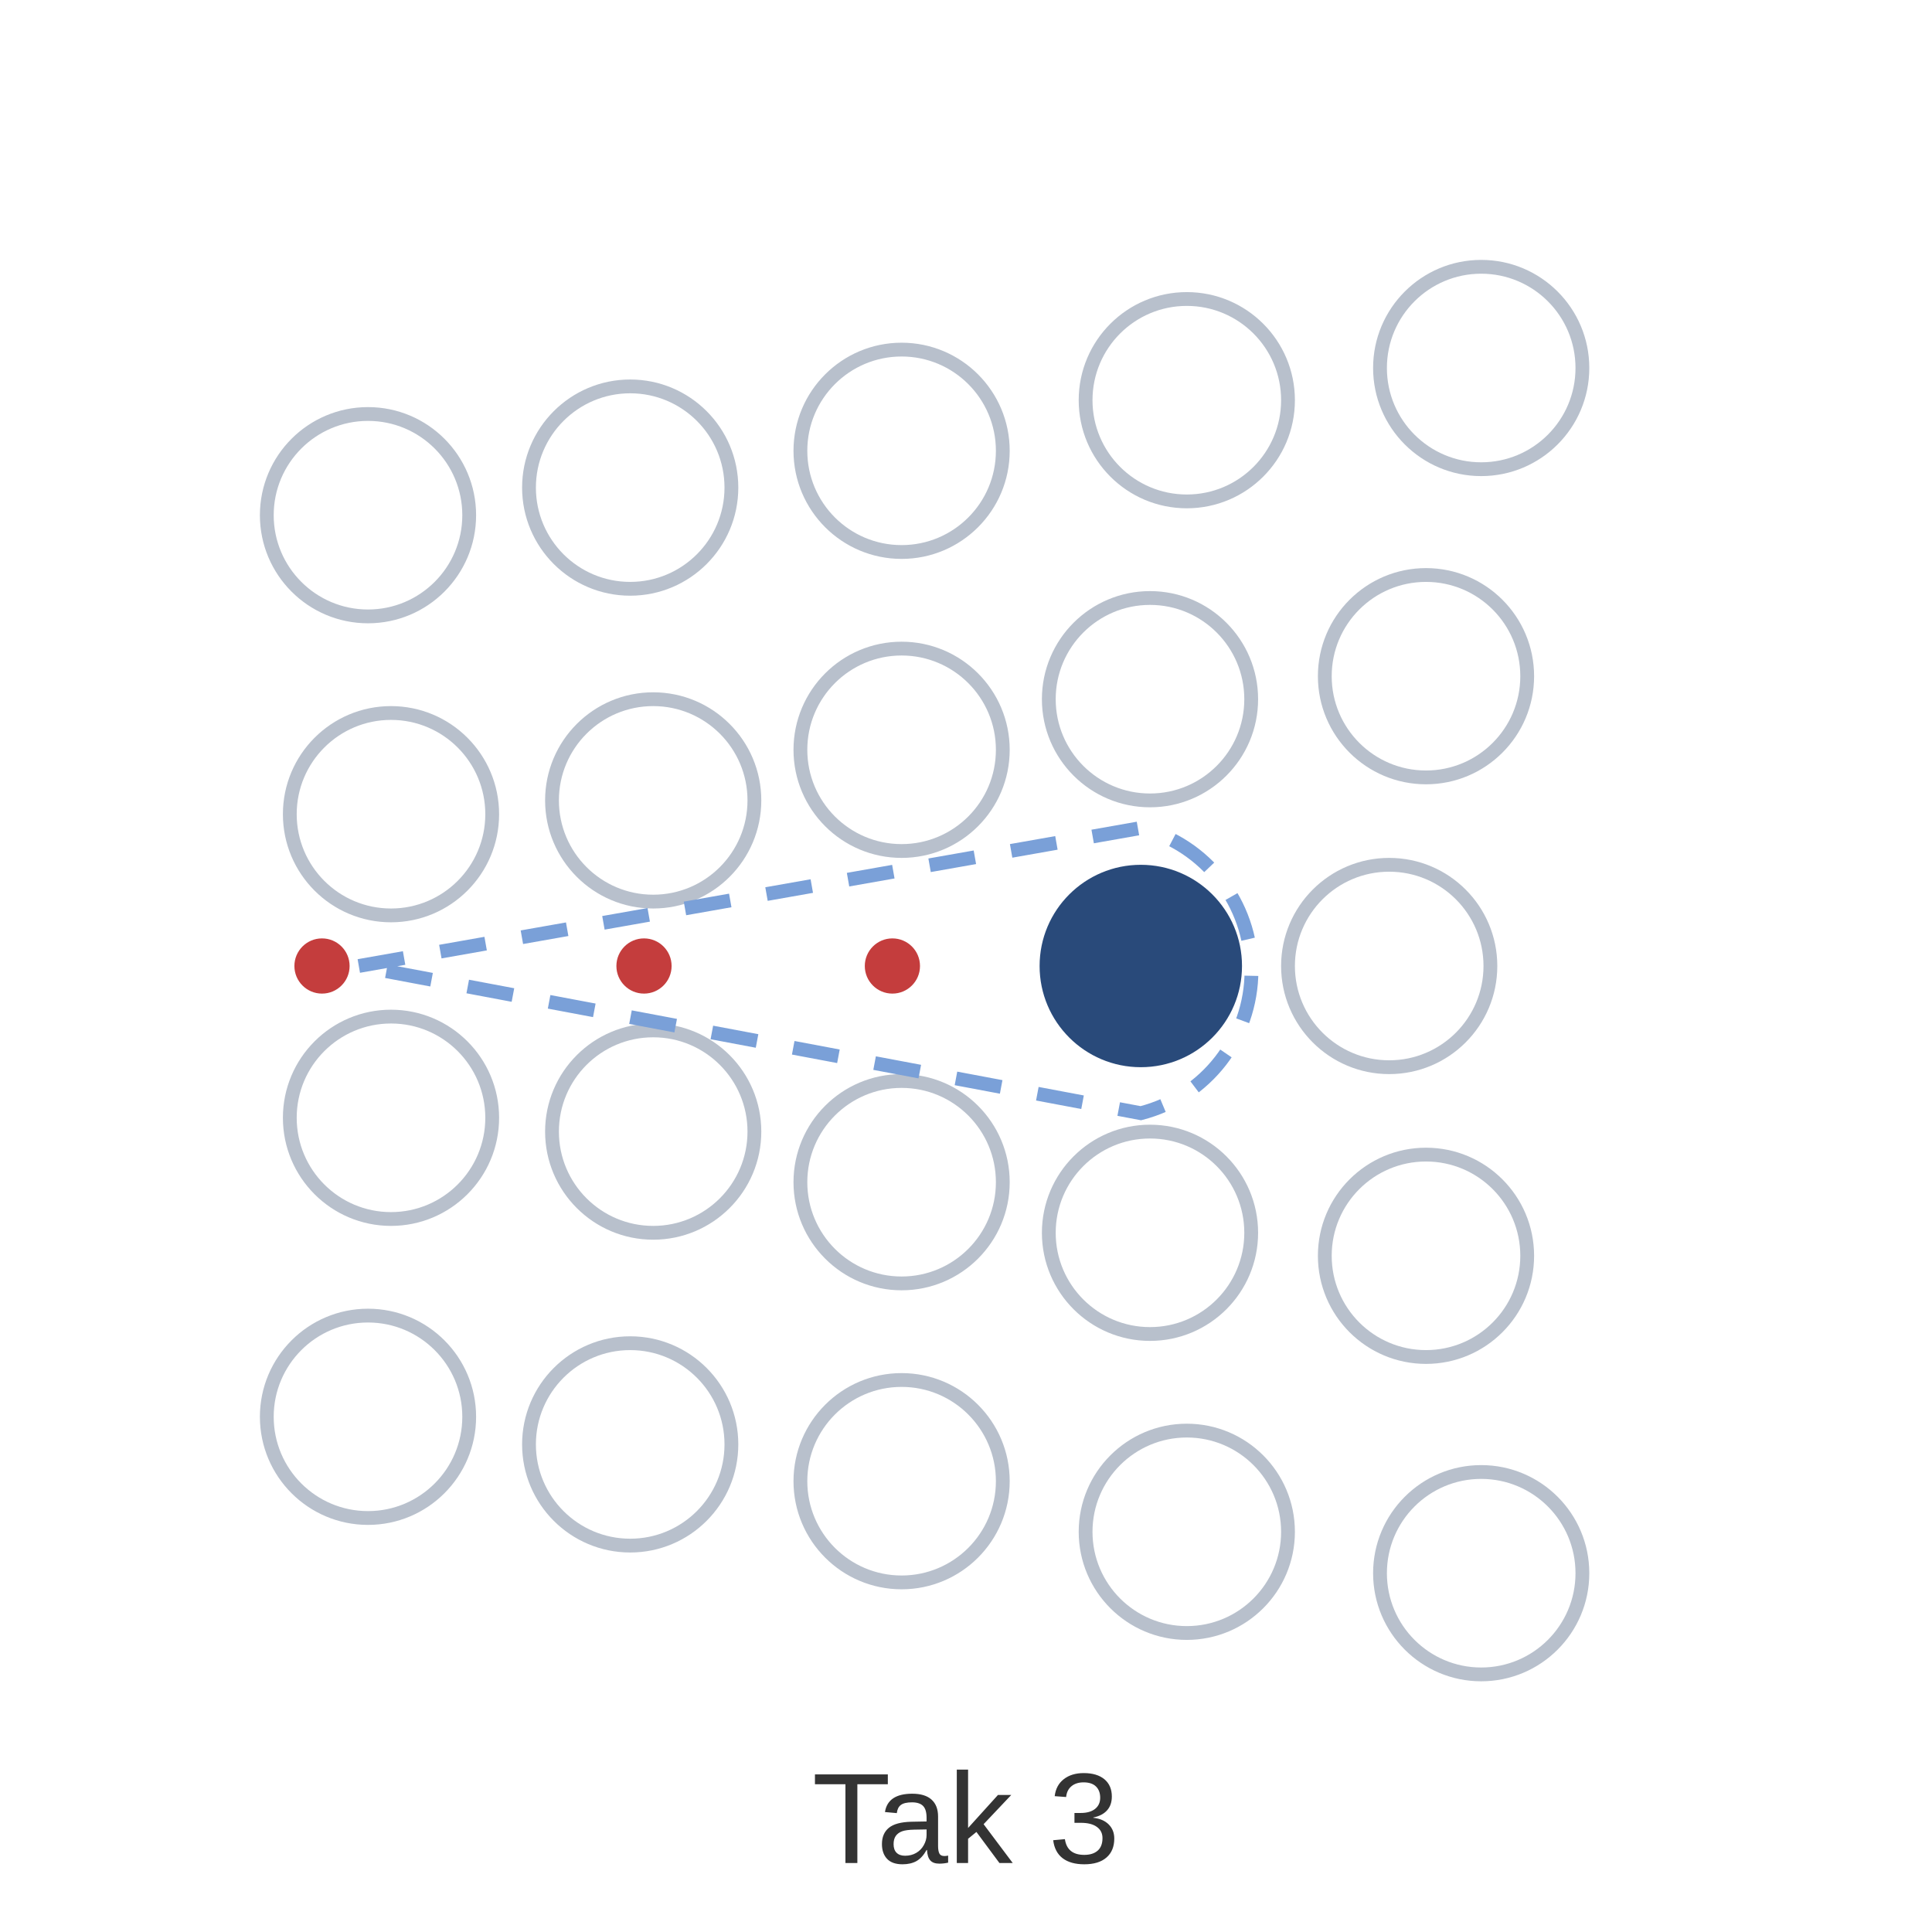
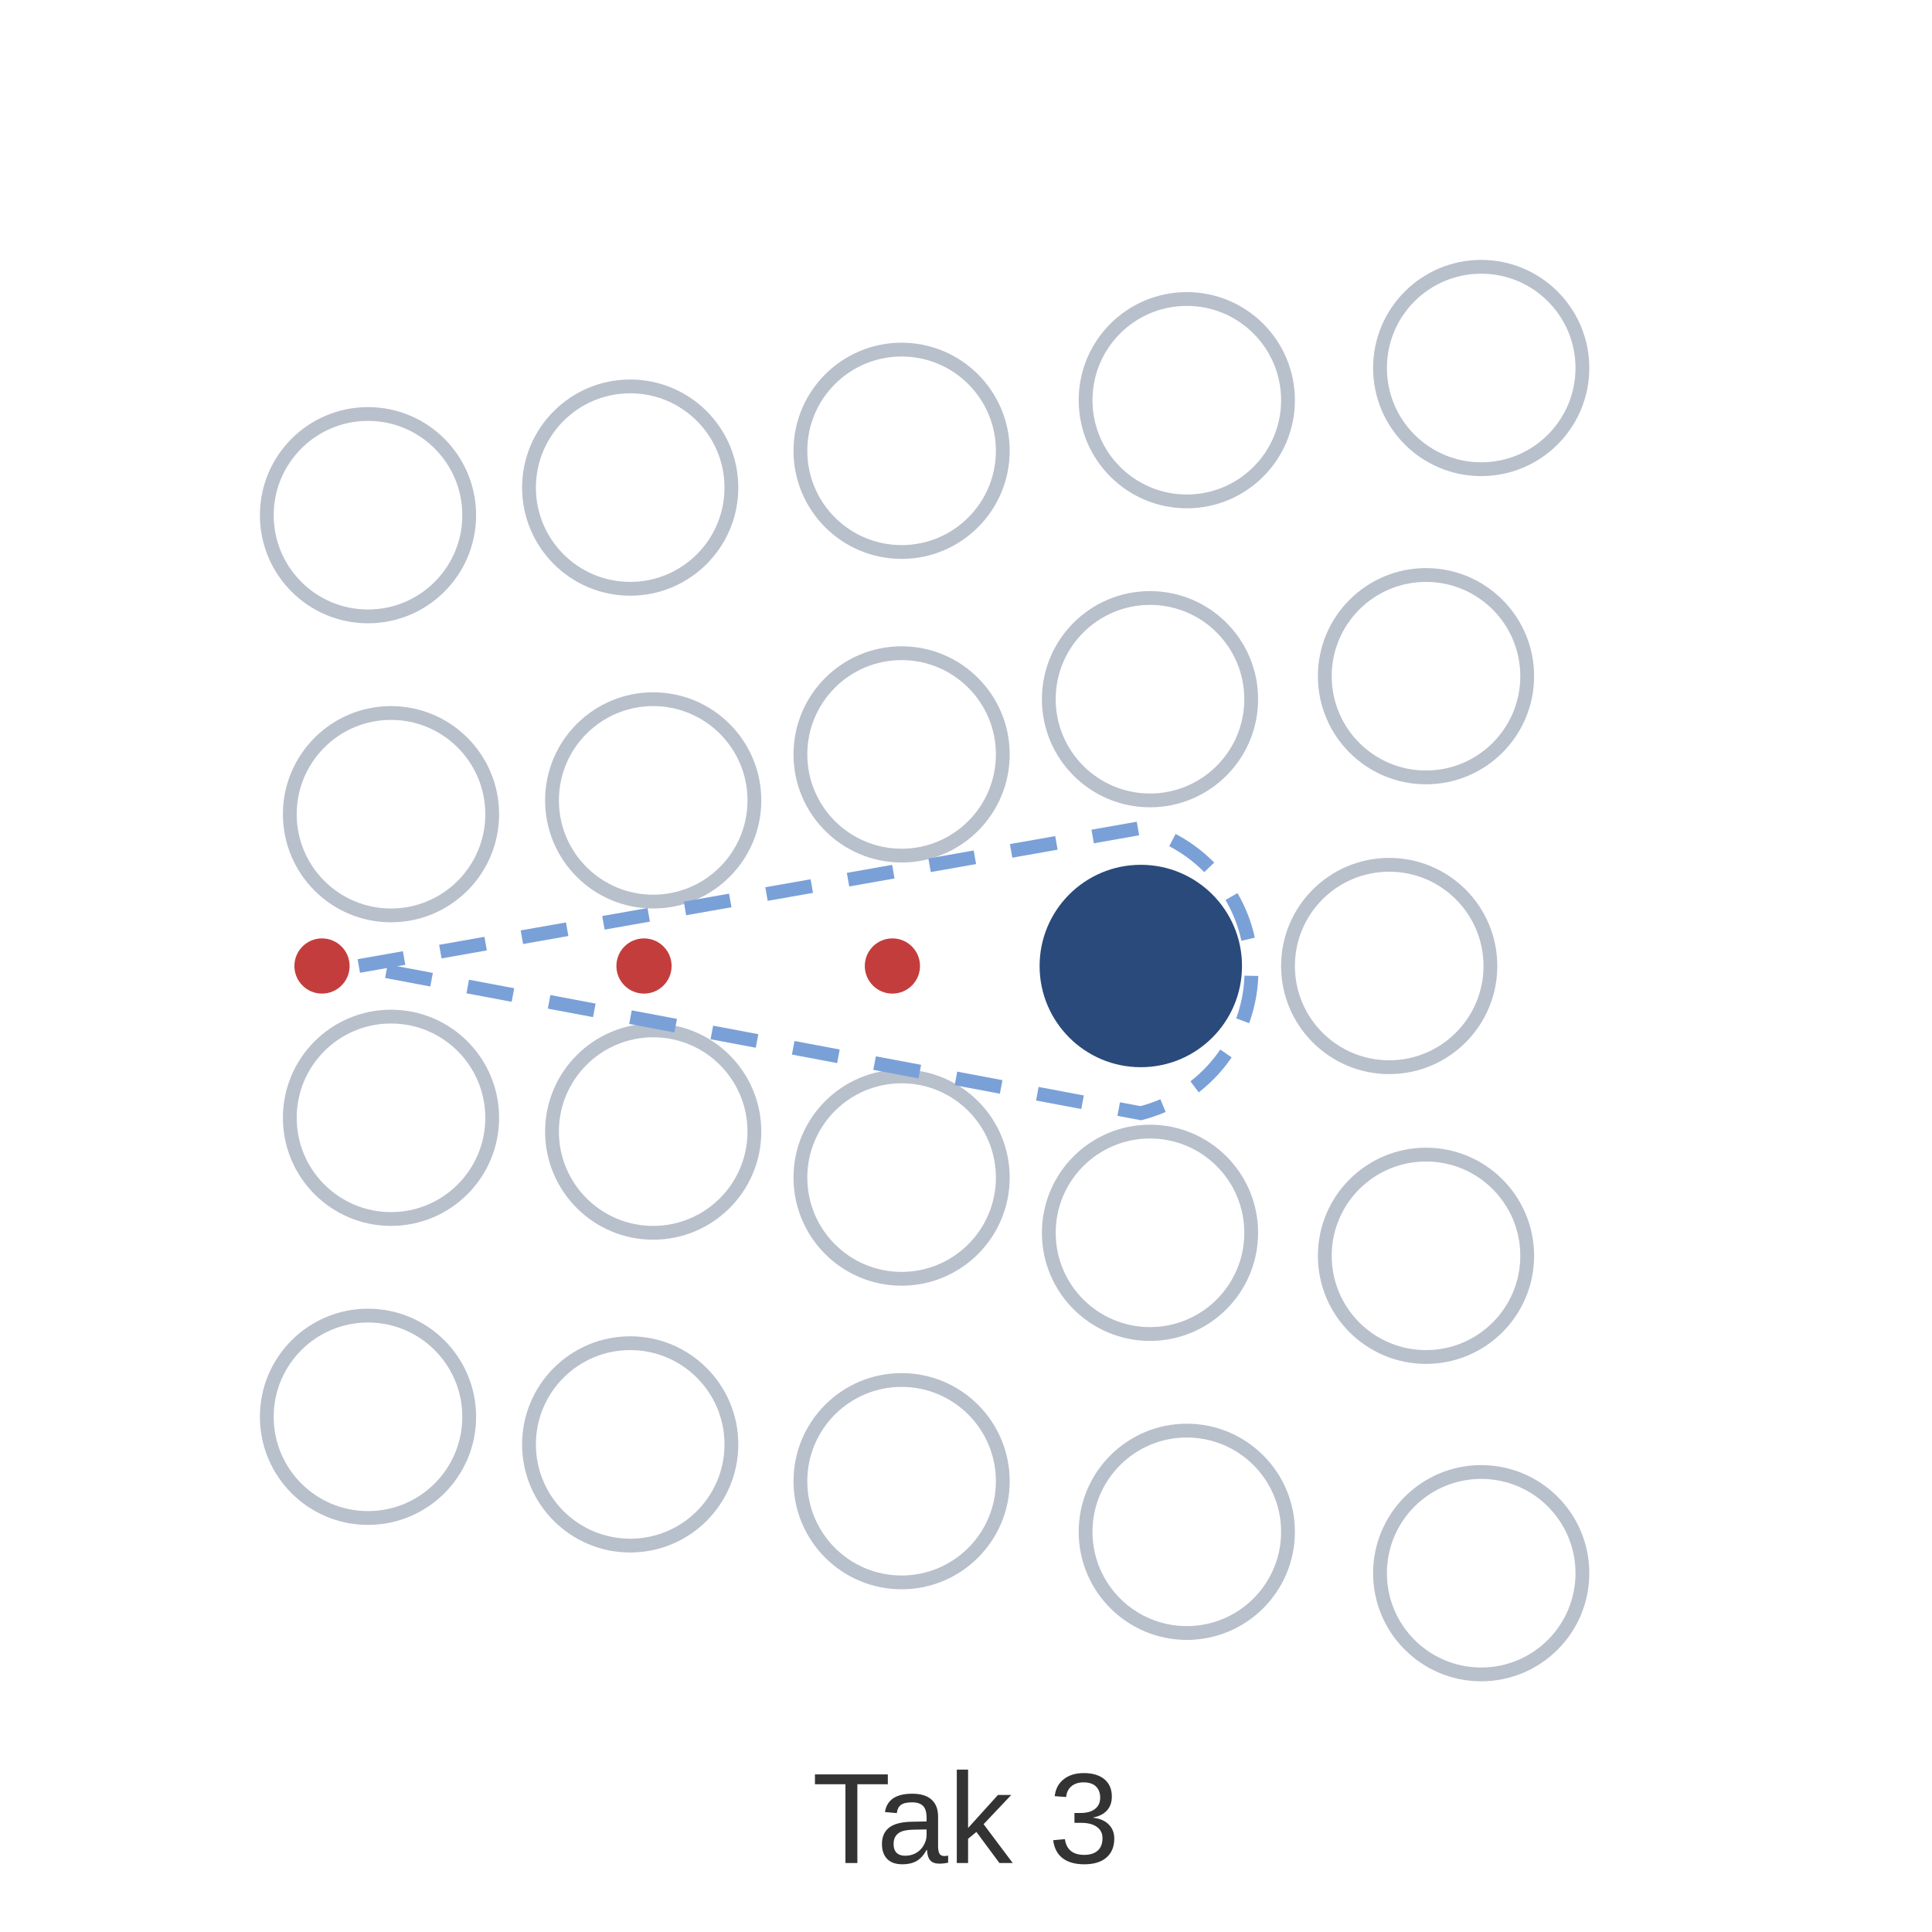
<svg xmlns="http://www.w3.org/2000/svg" width="420" height="420" viewBox="0 0 420 420">
  <rect width="100%" height="100%" fill="white" />
  <g fill="none" stroke="#b8c0cc" stroke-width="3">
    <circle cx="80" cy="112" r="22" />
    <circle cx="137" cy="106" r="22" />
    <circle cx="196" cy="98" r="22" />
    <circle cx="258" cy="87" r="22" />
    <circle cx="322" cy="80" r="22" />
    <circle cx="85" cy="177" r="22" />
    <circle cx="142" cy="174" r="22" />
-     <circle cx="196" cy="163" r="22" />
+     <circle cx="196" cy="164" r="22" />
    <circle cx="250" cy="152" r="22" />
    <circle cx="310" cy="147" r="22" />
    <circle cx="302" cy="210" r="22" />
    <circle cx="85" cy="243" r="22" />
    <circle cx="142" cy="246" r="22" />
-     <circle cx="196" cy="257" r="22" />
+     <circle cx="196" cy="256" r="22" />
    <circle cx="250" cy="268" r="22" />
    <circle cx="310" cy="273" r="22" />
    <circle cx="80" cy="308" r="22" />
    <circle cx="137" cy="314" r="22" />
    <circle cx="196" cy="322" r="22" />
    <circle cx="258" cy="333" r="22" />
    <circle cx="322" cy="342" r="22" />
  </g>
  <circle cx="248" cy="210" r="22" fill="#294a7a" />
  <circle cx="70" cy="210" r="6" fill="#c43d3d" />
  <circle cx="140" cy="210" r="6" fill="#c43d3d" />
  <circle cx="194" cy="210" r="6" fill="#c43d3d" />
  <path d="     M 78 210     L 248 180     A 32 32 0 0 1 248 242     Z" fill="none" stroke="#7aa0d8" stroke-width="3" stroke-dasharray="10 8" />
  <text x="210" y="405" text-anchor="middle" font-family="Arial, sans-serif" font-size="28" fill="#333">
    Tak 3
  </text>
</svg>
